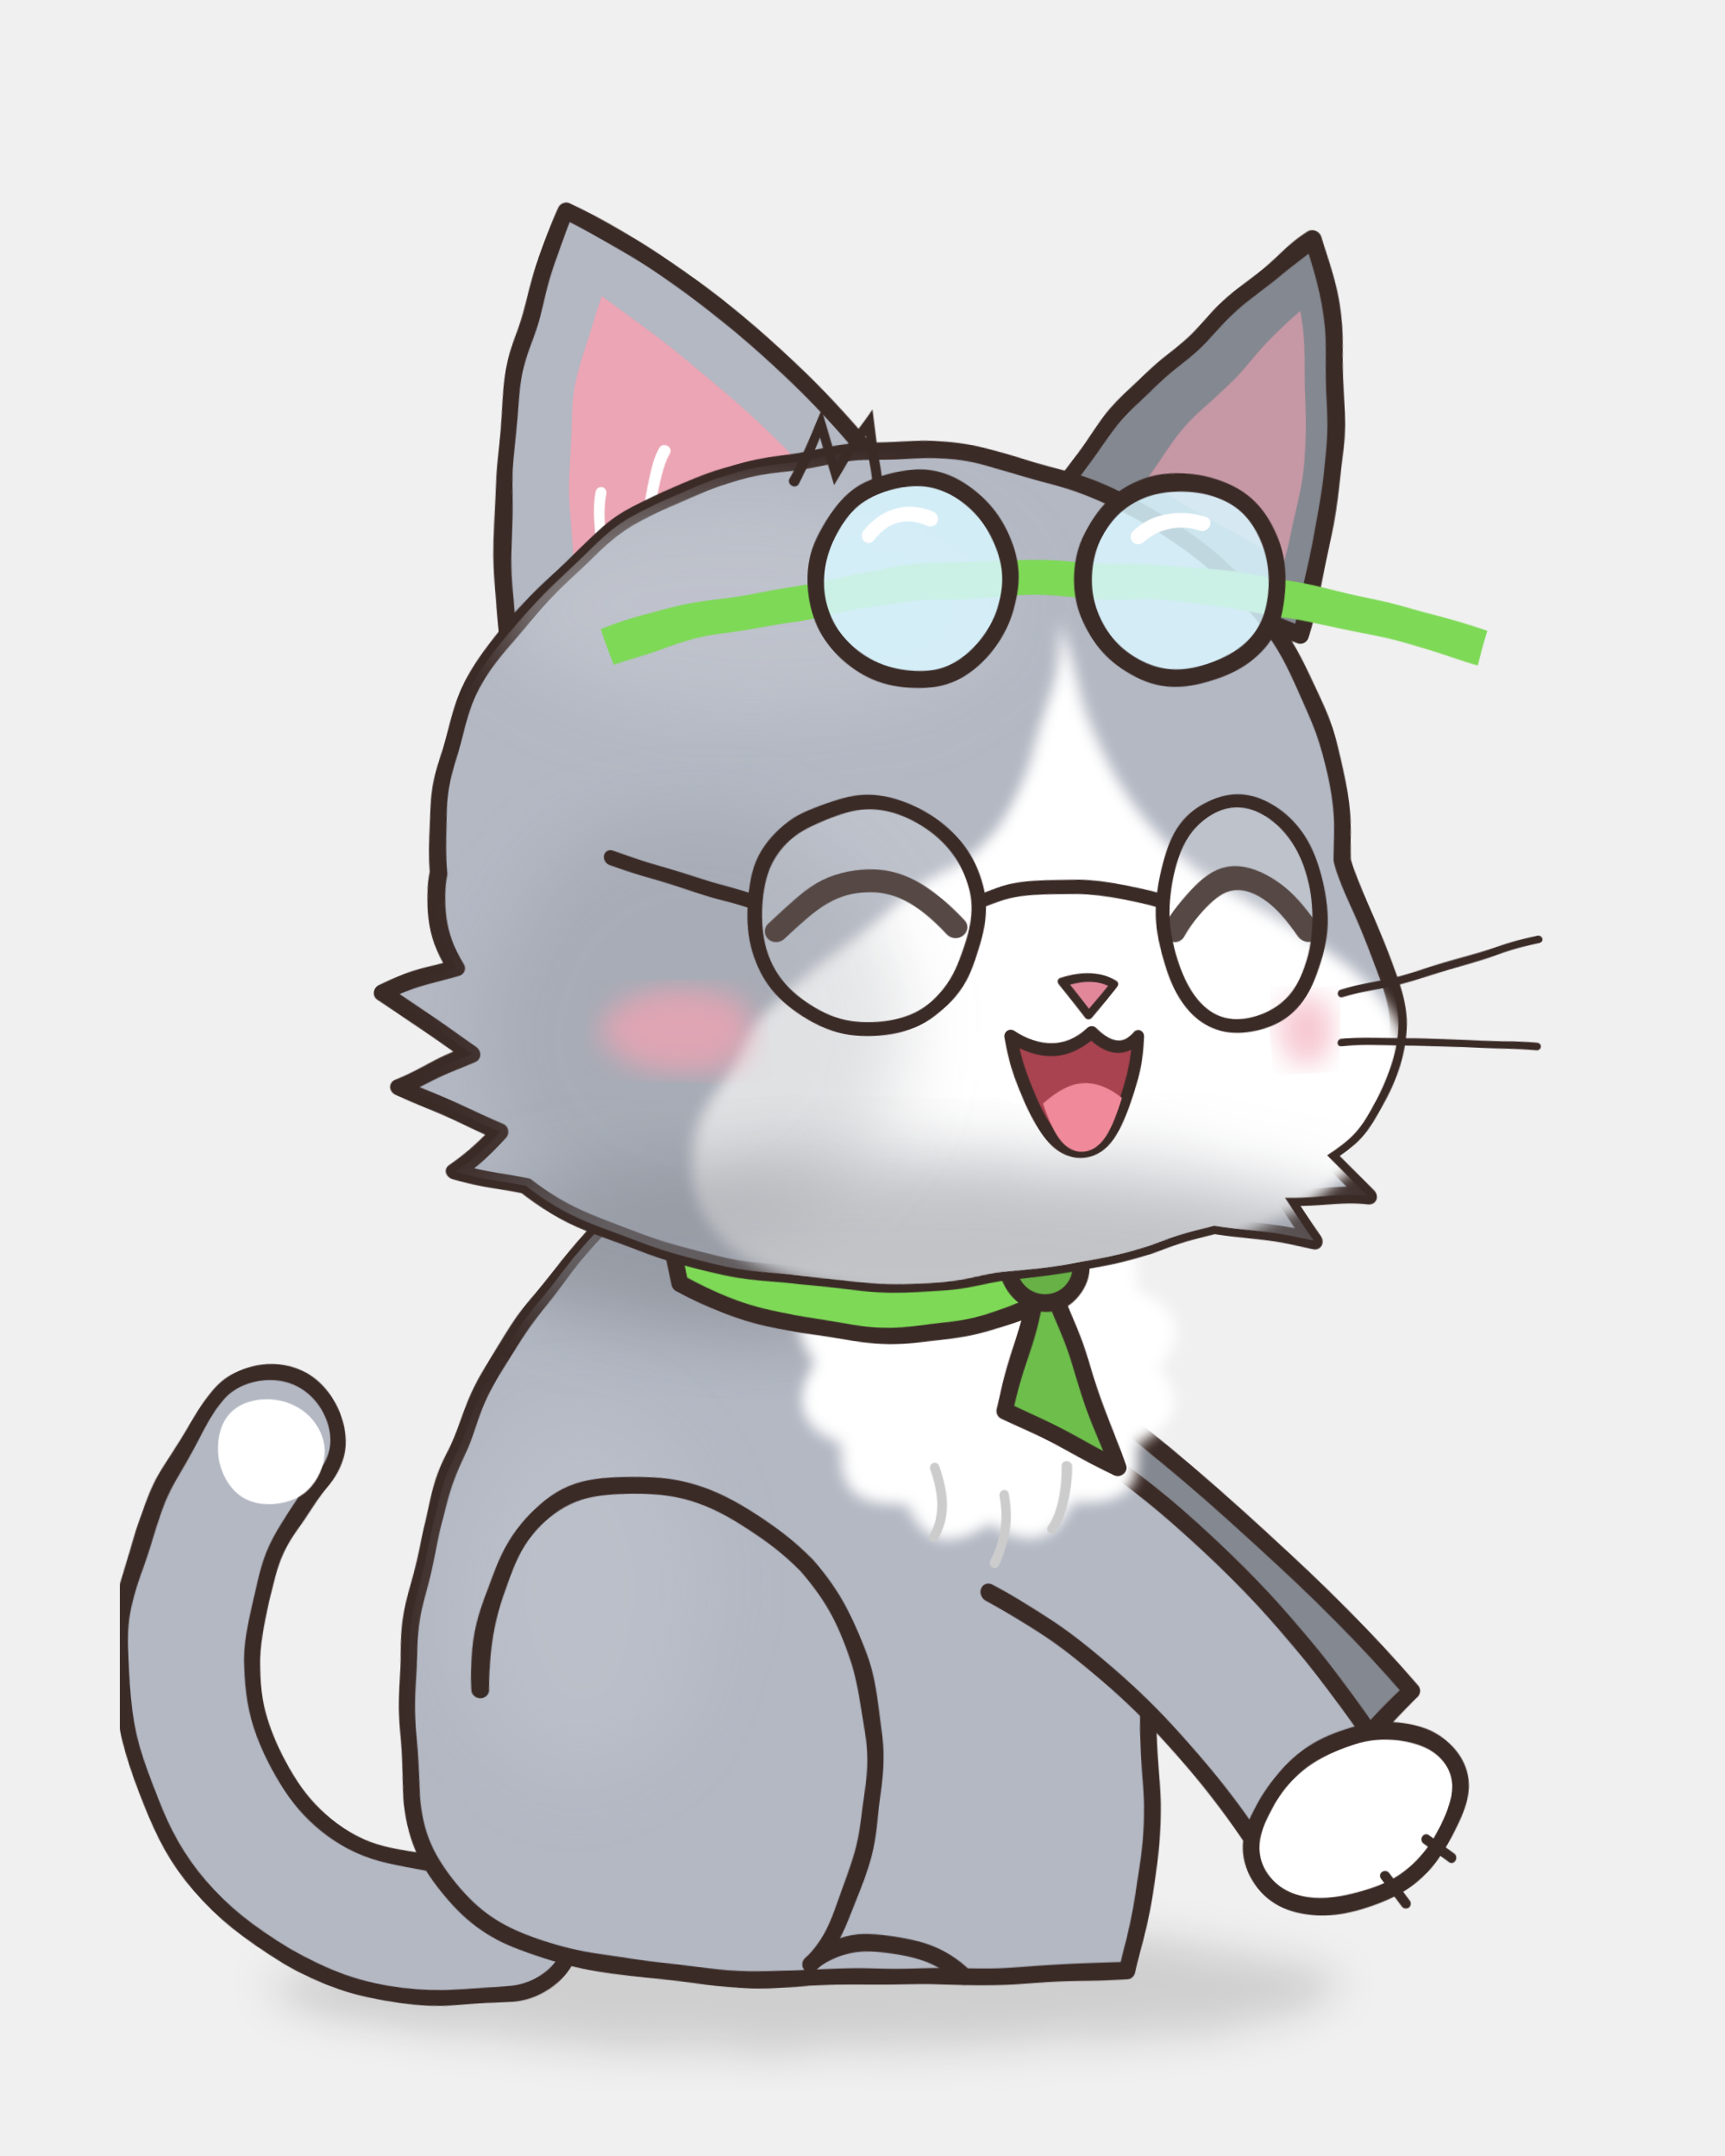
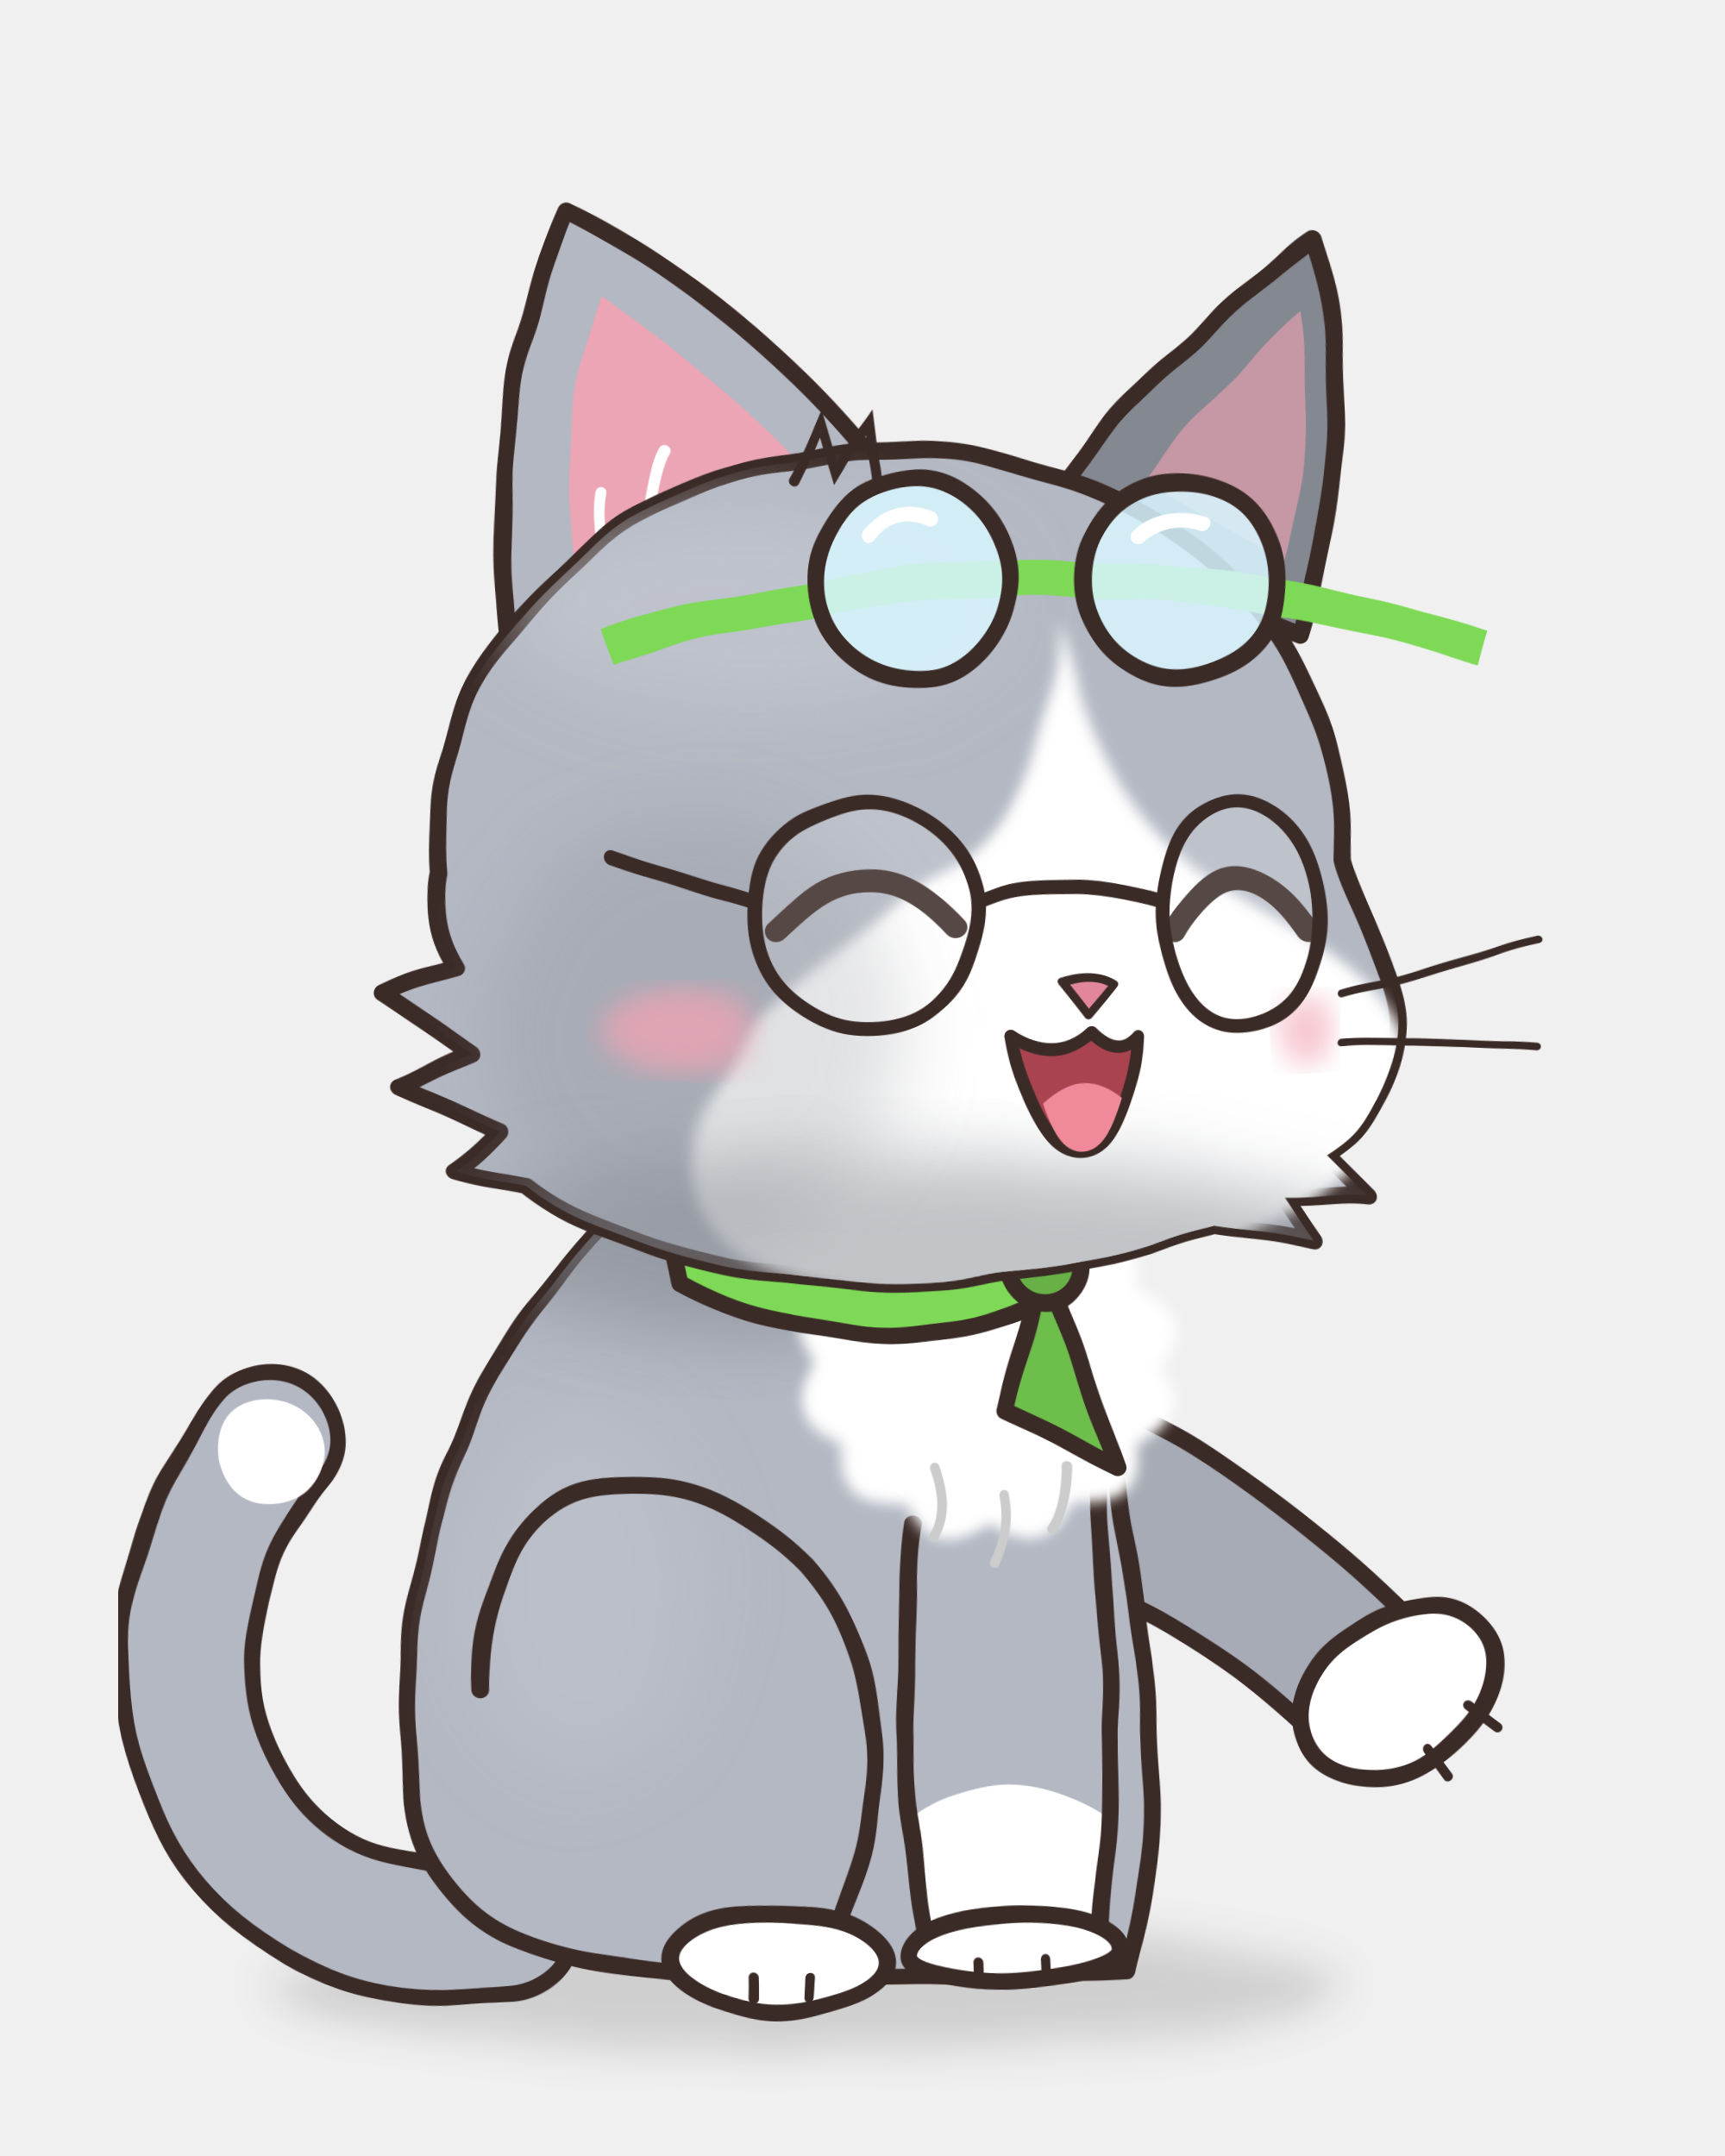
<svg xmlns="http://www.w3.org/2000/svg" viewBox="-104 -252 208 260">
  <defs>
    <filter id="ink" x="-5%" y="-5%" width="110%" height="110%">
      <feTurbulence type="fractalNoise" baseFrequency=".05" numOctaves="2" seed="3" result="n" />
      <feDisplacementMap in="SourceGraphic" in2="n" scale="2.2" />
    </filter>
    <filter id="pencil">
      <feTurbulence type="fractalNoise" baseFrequency="1.1 .35" numOctaves="2" seed="5" />
      <feColorMatrix values="0 0 0 0 .25  0 0 0 0 .2  0 0 0 0 .18  0 0 0 .22 -.02" />
      <feComposite in2="SourceGraphic" operator="in" />
    </filter>
    <filter id="blur1">
      <feGaussianBlur stdDeviation="1" />
    </filter>
    <filter id="blur2">
      <feGaussianBlur stdDeviation="2" />
    </filter>
    <filter id="blur3" x="-30%" y="-30%" width="160%" height="160%">
      <feGaussianBlur stdDeviation="3" />
    </filter>
    <filter id="blur4" x="-30%" y="-30%" width="160%" height="160%">
      <feGaussianBlur stdDeviation="5" />
    </filter>
  </defs>
  <g transform="translate(0 -150) scale(.85) translate(-120 -94)">
    <defs>
      <clipPath id="hsfrutigergreyhappy">
        <path d="M60 98 C58 60 90 38 124 38 C160 38 188 60 188 96 C190 104 196 112 196 120 C196 128 192 134 186 138 L192 144 L180 144 L184 150 L170 148 C164 150 144 156 124 156 C102 156 82 150 72 142 L62 140 L68 134 L54 128 L64 123 L52 115 L62 111 C59 106 59 102 60 98 Z" />
      </clipPath>
      <clipPath id="bsfrutigergreyhappy">
        <path d="M100 138 C68 150 52 194 56 228 C58 250 80 256 112 254 L158 254 C164 232 160 196 150 158 Z" />
      </clipPath>
    </defs>
    <g filter="url(#ink)">
      <ellipse cx="112" cy="256" rx="76" ry="9" fill="#000" opacity=".14" filter="url(#blur3)" />
      <path d="M70 248 C22 252 14 204 36 178" stroke="#3b2b27" stroke-width="21" fill="none" stroke-linecap="round" />
      <path d="M70 248 C22 252 14 204 36 178" stroke="#b3b8c3" stroke-width="16.5" fill="none" stroke-linecap="round" />
      <circle cx="36" cy="180" r="7.5" fill="#ffffff" />
-       <path d="M150 170 C168 184 186 200 198 214 L186 226 C174 214 158 200 146 192 Z" stroke="#3b2b27" stroke-width="2.4" stroke-linejoin="round" stroke-linecap="round" fill="#848890" />
+       <path d="M136 166 C160 172 182 188 198 204 L186 222 C172 208 156 198 138 196 Z" stroke="#3b2b27" stroke-width="2.4" stroke-linejoin="round" stroke-linecap="round" fill="#a6abb5" />
+       <ellipse cx="196" cy="214" rx="15" ry="10.5" stroke="#3b2b27" stroke-width="2.4" stroke-linejoin="round" stroke-linecap="round" fill="#ffffff" transform="rotate(-35 196 214)" />
+       <path d="M200 222 l3 4 M206 216 l4 3" stroke="#3b2b27" stroke-width="1.4" fill="none" stroke-linecap="round" />
      <path d="M100 138 C68 150 52 194 56 228 C58 250 80 256 112 254 L158 254 C164 232 160 196 150 158 Z" stroke="#3b2b27" stroke-width="2.4" stroke-linejoin="round" stroke-linecap="round" fill="#b3b8c3" />
      <g clip-path="url(#bsfrutigergreyhappy)">
        <ellipse cx="110" cy="150" rx="44" ry="14" fill="#848890" opacity=".6" filter="url(#blur4)" />
        <ellipse cx="80" cy="200" rx="18" ry="26" fill="#c8cbd3" opacity=".35" filter="url(#blur4)" />
      </g>
      <path d="M66 214 C64 182 92 176 112 196 C126 212 124 240 112 252" fill="none" stroke="#3b2b27" stroke-width="2.4" stroke-linejoin="round" stroke-linecap="round" />
-       <path d="M112 252 C116 248 128 248 134 254" fill="none" stroke="#3b2b27" stroke-width="2.4" stroke-linejoin="round" stroke-linecap="round" />
-       <path d="M128 166 C152 176 176 196 192 220 L176 236 C164 218 148 204 132 196 Z" fill="#b3b8c3" />
-       <path d="M128 166 C152 176 176 196 192 220" fill="none" stroke="#3b2b27" stroke-width="2.4" stroke-linejoin="round" stroke-linecap="round" />
-       <path d="M176 236 C164 218 150 206 138 200" fill="none" stroke="#3b2b27" stroke-width="2.4" stroke-linejoin="round" stroke-linecap="round" />
-       <ellipse cx="190" cy="232" rx="16" ry="11" stroke="#3b2b27" stroke-width="2.4" stroke-linejoin="round" stroke-linecap="round" fill="#ffffff" transform="rotate(-30 190 232)" />
-       <path d="M194 240 l3 4 M200 235 l4 3" stroke="#3b2b27" stroke-width="1.4" fill="none" stroke-linecap="round" />
+       <ellipse cx="108" cy="252" rx="15" ry="7" stroke="#3b2b27" stroke-width="2.4" stroke-linejoin="round" stroke-linecap="round" fill="#ffffff" />
+       <path d="M104 254 v3 M112 254 v3" stroke="#3b2b27" stroke-width="1.4" fill="none" stroke-linecap="round" />
+       <path d="M128 176 C125 206 126 234 129 251 L154 251 C155 232 156 202 152 172 Z" fill="#b3b8c3" />
+       <path d="M127 232 C134 226 148 226 155 232 L154 251 L129 251 Z" fill="#ffffff" />
+       <path d="M127 190 C125 210 126 234 129 251" fill="none" stroke="#3b2b27" stroke-width="2.4" stroke-linejoin="round" stroke-linecap="round" />
+       <path d="M152 172 C156 202 155 232 154 251" fill="none" stroke="#3b2b27" stroke-width="2.4" stroke-linejoin="round" stroke-linecap="round" />
+       <path d="M126 251 C126 244 157 244 157 251 C157 256 126 256 126 251 Z" stroke="#3b2b27" stroke-width="2.4" stroke-linejoin="round" stroke-linecap="round" fill="#ffffff" />
+       <path d="M136 252 v3 M146 252 v3" stroke="#3b2b27" stroke-width="1.4" fill="none" stroke-linecap="round" />
      <path d="M162.0 168.0 Q167.9 175.5 158.8 179.0 Q159.9 188.5 150.0 187.1 Q146.0 196.0 138.0 190.0 Q130.0 196.0 126.0 187.1 Q116.1 188.5 117.2 179.0 Q108.1 175.5 114.0 168.0 Q108.1 160.5 117.2 157.0 Q116.1 147.5 126.0 148.9 Q130.0 140.0 138.0 146.0 Q146.0 140.0 150.0 148.9 Q159.9 147.5 158.8 157.0 Q167.9 160.5 162.0 168.0Z" fill="#ffffff" opacity="1" filter="url(#blur1)" />
      <path d="M130 182 q2 6 0 10 M140 186 q1 6 -1 10 M149 182 q0 6 -2 9" stroke="#cccccc" stroke-width="1.4" fill="none" stroke-linecap="round" />
      <path d="M92 144 Q122 160 150 148 L148 158 Q120 170 94 156 Z" stroke="#3b2b27" stroke-width="2.4" stroke-linejoin="round" stroke-linecap="round" fill="#7ed957" />
      <path d="M146 154 L156 182 L140 174 Z" stroke="#3b2b27" stroke-width="2.4" stroke-linejoin="round" stroke-linecap="round" fill="#6ebe4c" />
      <circle cx="146" cy="154" r="5" stroke="#3b2b27" stroke-width="2.4" stroke-linejoin="round" stroke-linecap="round" fill="#67b147" />
      <path d="M144 48 C156 32 170 18 184 8 C189 26 188 46 182 64 Z" stroke="#3b2b27" stroke-width="2.4" stroke-linejoin="round" stroke-linecap="round" fill="#848890" />
      <path d="M160 42 C168 32 176 24 182 18 C184 32 183 44 180 54 Z" fill="#f2a3b3" opacity=".6" />
      <path d="M72 78 C66 54 68 28 78 4 C98 14 116 30 128 48 Z" stroke="#3b2b27" stroke-width="2.4" stroke-linejoin="round" stroke-linecap="round" fill="#b3b8c3" />
      <path d="M80 66 C77 48 78 30 83 16 C97 26 109 36 118 48 Z" fill="#f2a3b3" opacity=".9" />
      <path d="M90 56 q-1 -12 2 -18 M97 58 q0 -10 4 -15 M84 58 q-2 -9 -1 -14" stroke="#fff" stroke-width="1.6" fill="none" stroke-linecap="round" />
      <path d="M60 98 C58 60 90 38 124 38 C160 38 188 60 188 96 C190 104 196 112 196 120 C196 128 192 134 186 138 L192 144 L180 144 L184 150 L170 148 C164 150 144 156 124 156 C102 156 82 150 72 142 L62 140 L68 134 L54 128 L64 123 L52 115 L62 111 C59 106 59 102 60 98 Z" stroke="#3b2b27" stroke-width="2.4" stroke-linejoin="round" stroke-linecap="round" fill="#b3b8c3" />
      <g clip-path="url(#hsfrutigergreyhappy)">
        <path d="M148.031 62 C152.031 80 158.031 90 168.031 98 C180.031 106 198 112 198 128 C194 146 160 158 128 158 C106 158 94 150 96 136 C98 122 120.031 106 133.031 97 C142.031 90 146.031 80 148.031 62 Z" fill="#ffffff" filter="url(#blur1)" />
        <ellipse cx="104" cy="60" rx="36" ry="15" fill="#c8cbd3" opacity=".55" filter="url(#blur4)" />
        <ellipse cx="96" cy="120" rx="30" ry="30" fill="#848890" opacity=".25" filter="url(#blur4)" />
        <ellipse cx="124" cy="152" rx="70" ry="14" fill="#848890" opacity=".5" filter="url(#blur4)" />
      </g>
      <path d="M110 42 l4 -8 l2 7 l5 -7 l1 8" stroke="#3b2b27" stroke-width="1.4" fill="none" stroke-linecap="round" />
      <path d="M107.65 106 Q120.65 92 133.65 106" stroke="#3b2b27" fill="none" stroke-linecap="round" stroke-linejoin="round" stroke-width="3.2" />
      <path d="M164.329 106 Q173.737 92 183.146 106" stroke="#3b2b27" fill="none" stroke-linecap="round" stroke-linejoin="round" stroke-width="3.2" />
      <ellipse cx="93.954" cy="120" rx="11" ry="6" fill="#f2a3b3" opacity=".75" filter="url(#blur2)" />
      <ellipse cx="182.868" cy="120" rx="4" ry="5" fill="#f2a3b3" opacity=".6" filter="url(#blur2)" />
      <ellipse cx="144.031" cy="124" rx="9" ry="6.5" fill="#ffffff" opacity=".9" />
      <ellipse cx="158.031" cy="124" rx="6" ry="6" fill="#ffffff" opacity=".9" />
      <path d="M148.031 113 Q152.031 111 155.031 113 L151.531 117.5 Z" fill="#e2879a" stroke="#3b2b27" stroke-width="1.2" stroke-linejoin="round" />
      <path d="M141.031 121 Q147.031 125 152.031 120 Q156.031 124 159.031 121 Q158.031 137 151.031 137 Q144.031 137 141.031 121 Z" fill="#a8434f" stroke="#3b2b27" stroke-width="1.8" stroke-linejoin="round" />
      <path d="M145.031 130 Q151.031 125 157.031 130 Q155.031 137 151.031 137 Q147.031 137 145.031 130 Z" fill="#f08a9a" />
      <path d="M188 115 q14 -3.2 28 -7.6" stroke="#3b2b27" stroke-width="1.1" fill="none" stroke-linecap="round" />
      <path d="M188 122 q14 -0.4 28 0.8" stroke="#3b2b27" stroke-width="1.1" fill="none" stroke-linecap="round" />
      <g transform="translate(26 0)">
        <path d="M58 66 Q120 46 182 66" stroke="#7ed957" stroke-width="5" fill="none" />
        <circle cx="101" cy="56" r="14" stroke="#3b2b27" stroke-width="2.4" stroke-linejoin="round" stroke-linecap="round" fill="#d8f6ff" fill-opacity=".85" />
        <circle cx="139" cy="56" r="14" stroke="#3b2b27" stroke-width="2.4" stroke-linejoin="round" stroke-linecap="round" fill="#d8f6ff" fill-opacity=".85" />
        <path d="M95 50 q4 -4 9 -2 M133 50 q4 -4 9 -2" stroke="#fff" stroke-width="2.2" fill="none" stroke-linecap="round" />
      </g>
      <circle cx="120.65" cy="104" r="16" fill="#fff" fill-opacity=".14" stroke="#3b2b27" stroke-width="2" />
      <ellipse cx="173.737" cy="104" rx="11.076" ry="16" fill="#fff" fill-opacity=".14" stroke="#3b2b27" stroke-width="2" />
      <path d="M136.65 102 Q147.194 97 162.661 102" stroke="#3b2b27" stroke-width="2" fill="none" />
      <path d="M104.65 102 L84.65 96" stroke="#3b2b27" stroke-width="2" fill="none" stroke-linecap="round" />
    </g>
  </g>
</svg>
